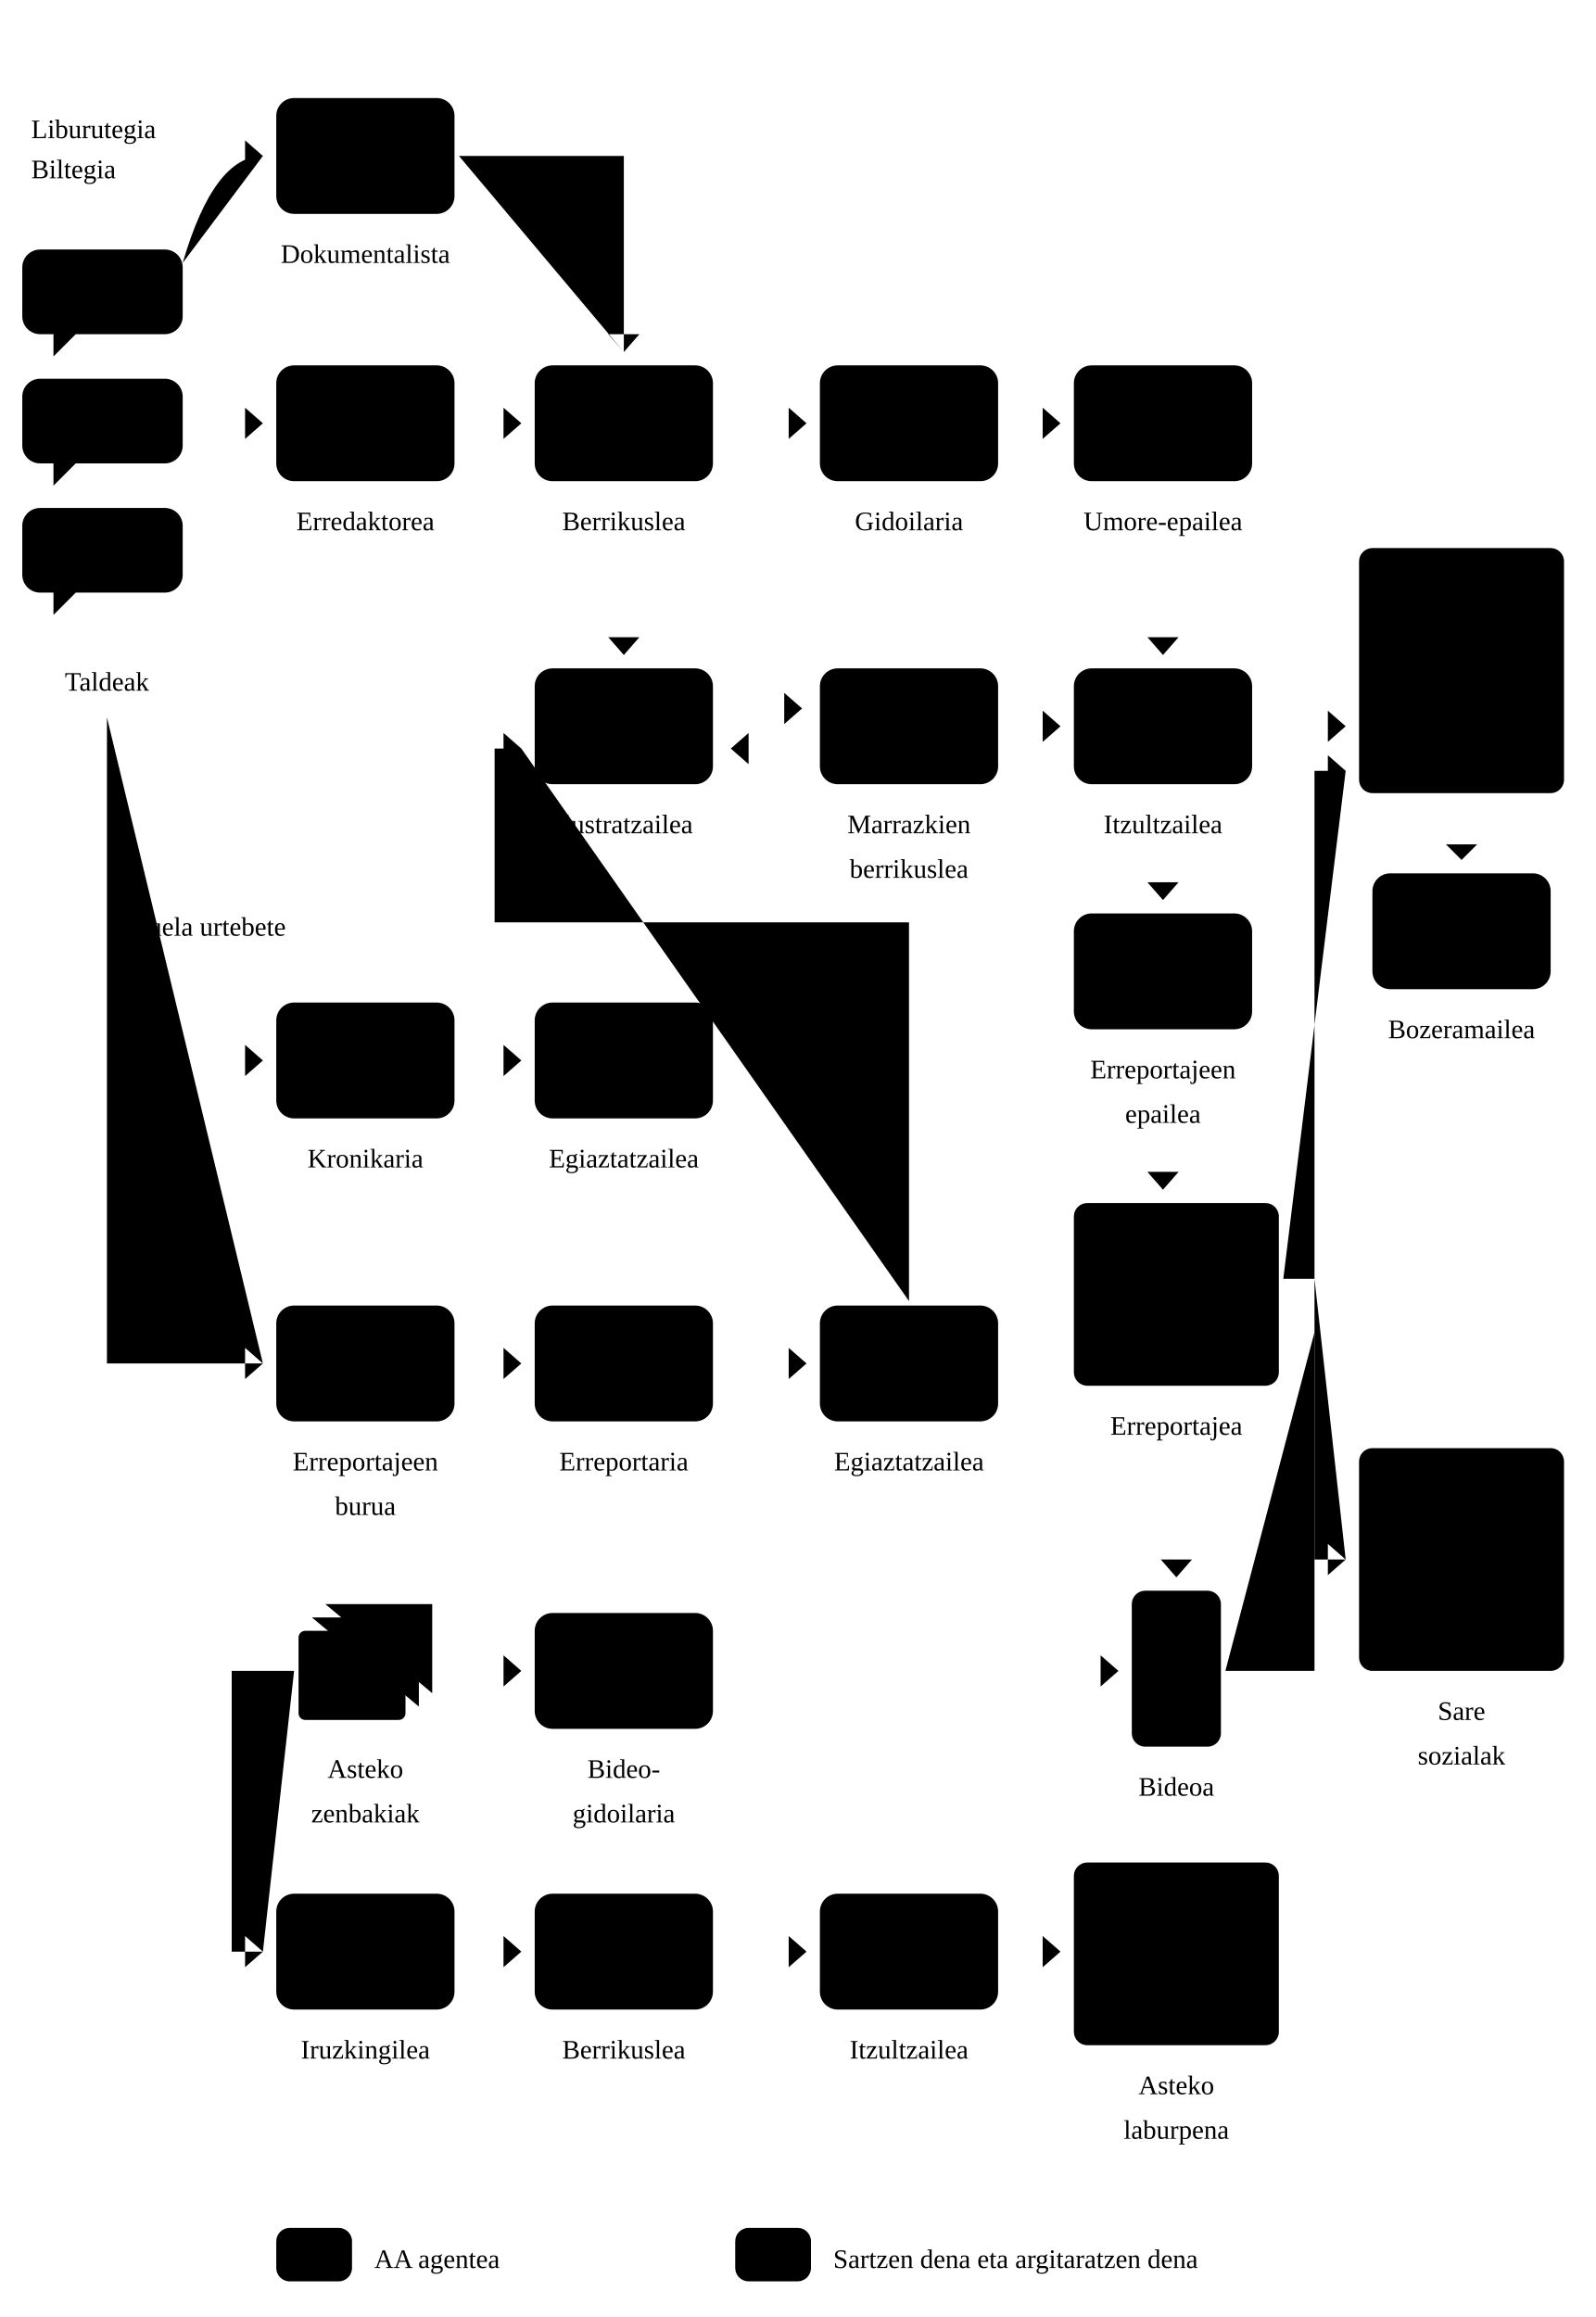
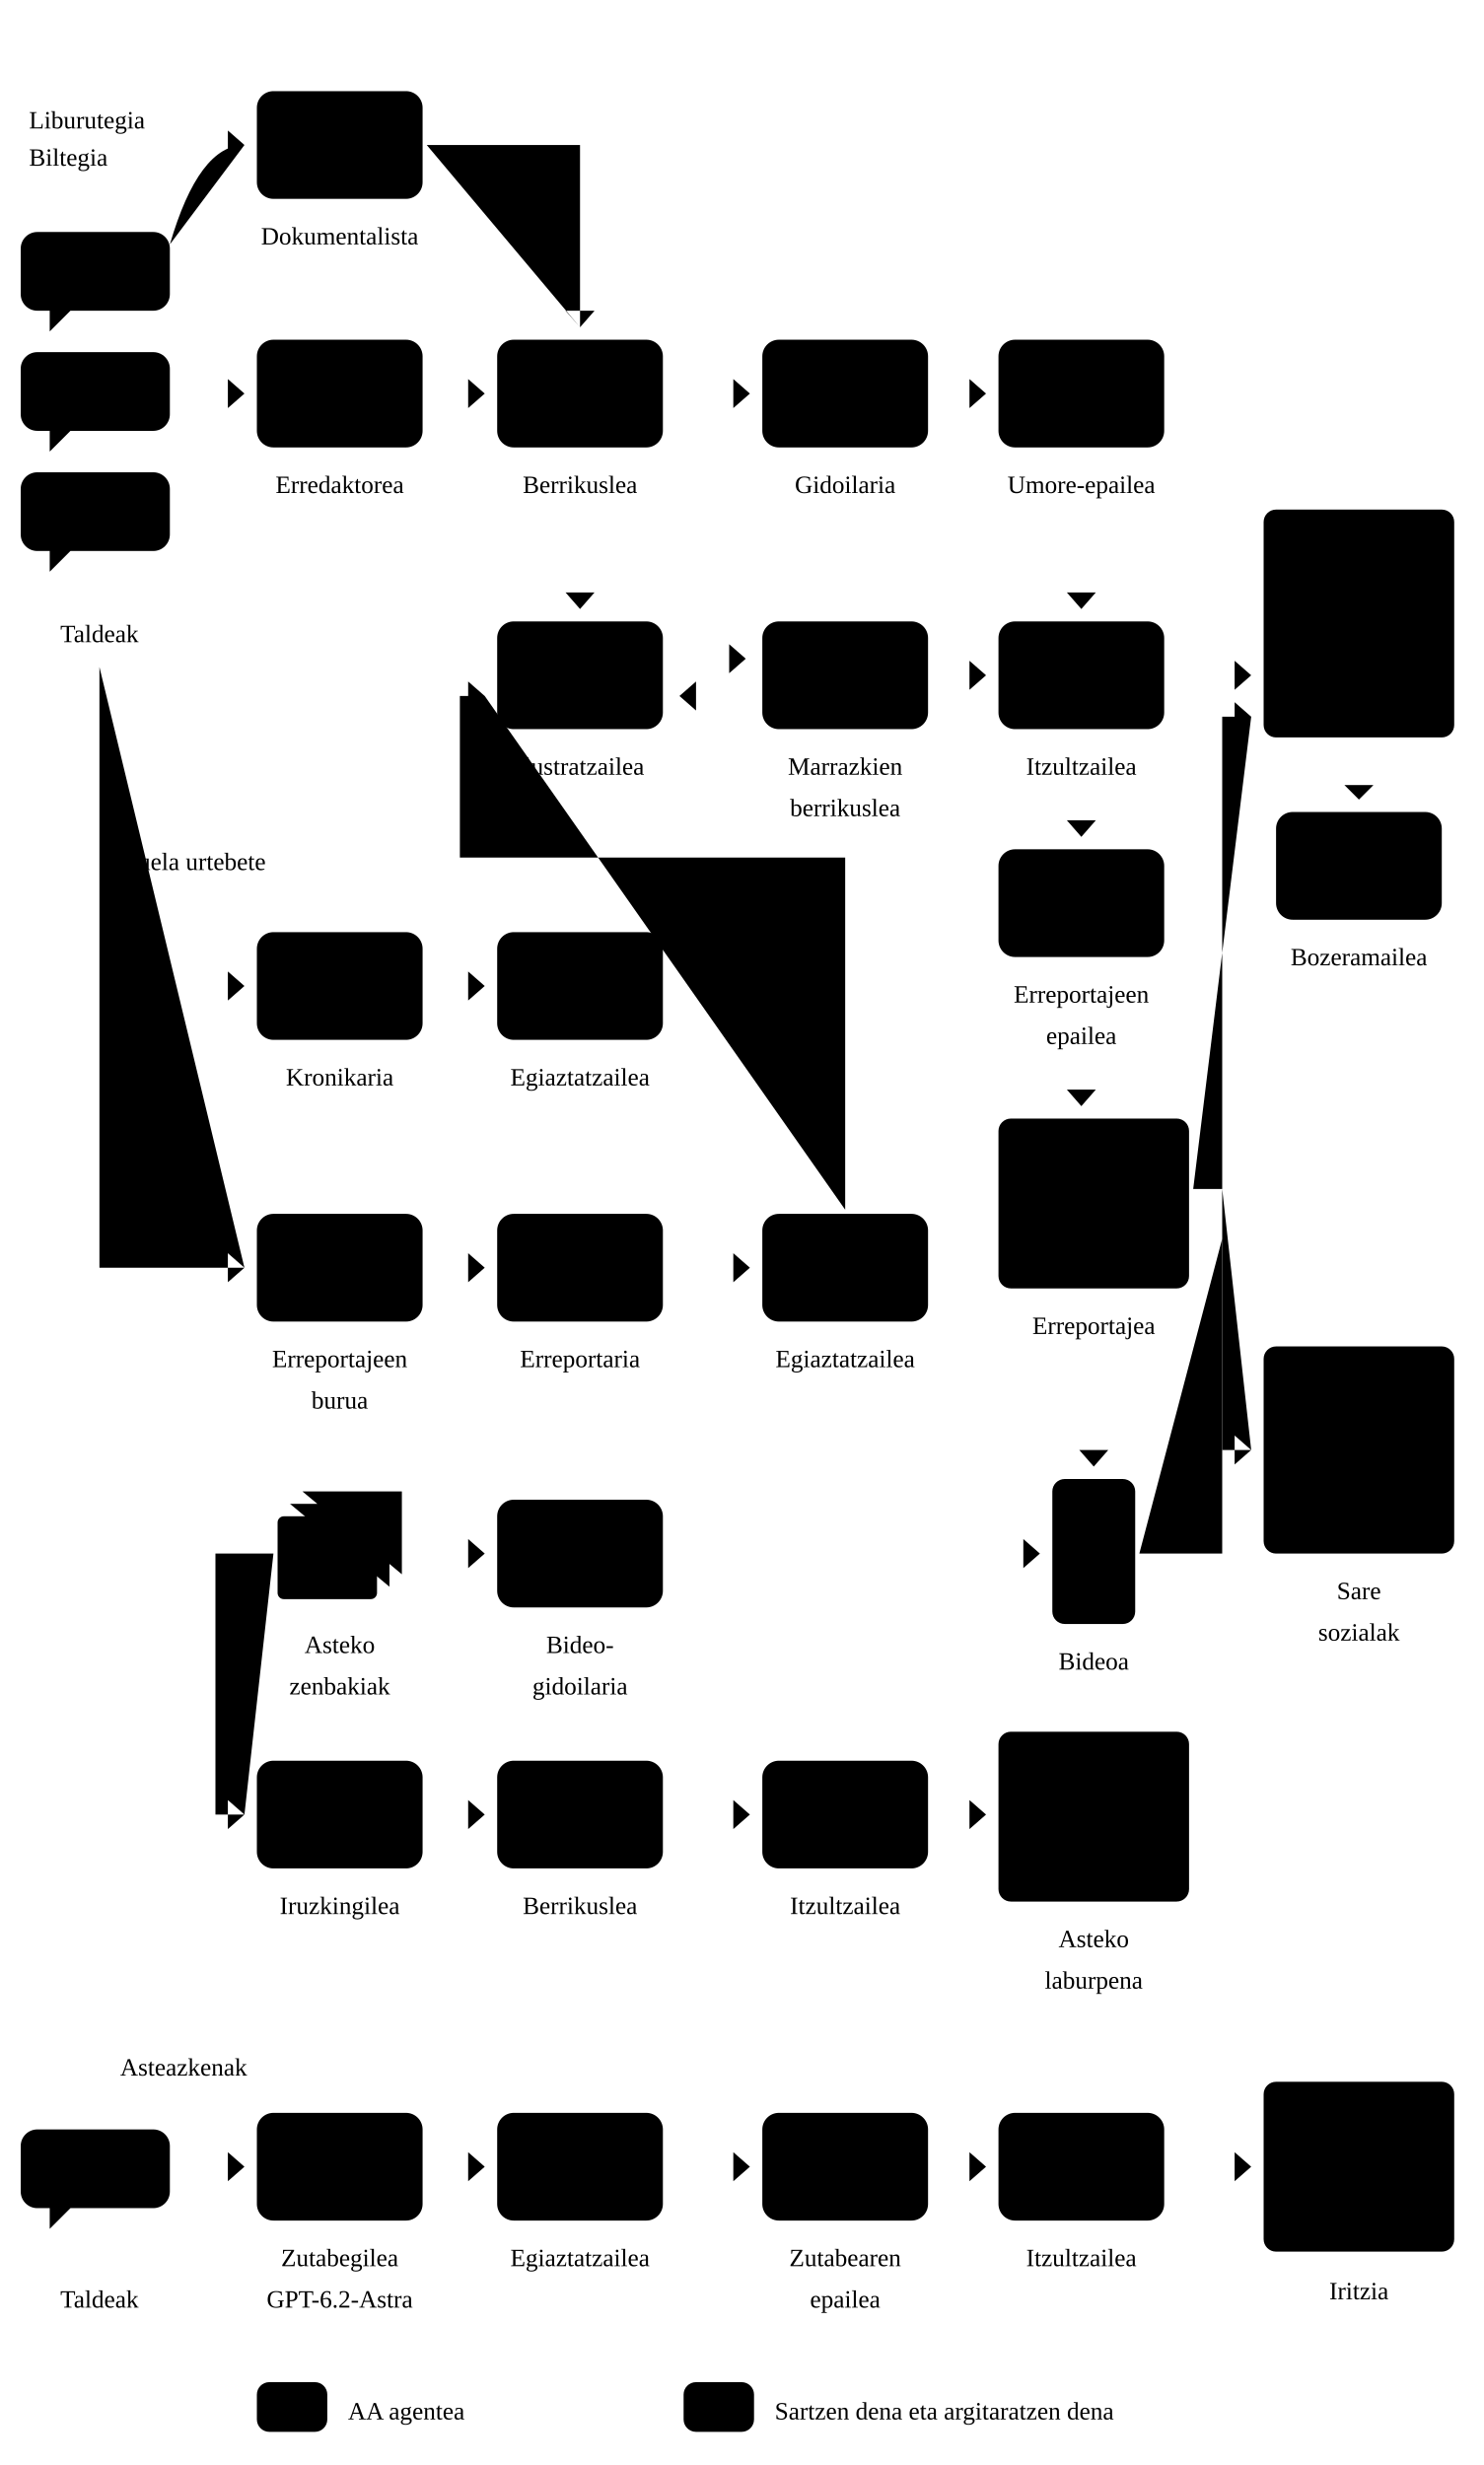
- <svg xmlns="http://www.w3.org/2000/svg" viewBox="0 0 716 1040">
+ <svg xmlns="http://www.w3.org/2000/svg" viewBox="0 0 716 1190">
  <path class="t" d="M18 112 h56 a8 8 0 0 1 8 8 v22 a8 8 0 0 1 -8 8 h-40 l-10 10 v-10 h-6 a8 8 0 0 1 -8 -8 v-22 a8 8 0 0 1 8 -8 z" />
  <path class="t" d="M18 170 h56 a8 8 0 0 1 8 8 v22 a8 8 0 0 1 -8 8 h-40 l-10 10 v-10 h-6 a8 8 0 0 1 -8 -8 v-22 a8 8 0 0 1 8 -8 z" />
  <path class="t" d="M18 228 h56 a8 8 0 0 1 8 8 v22 a8 8 0 0 1 -8 8 h-40 l-10 10 v-10 h-6 a8 8 0 0 1 -8 -8 v-22 a8 8 0 0 1 8 -8 z" />
  <path class="t" d="M30 126 h34 M30 136 h22 M30 184 h34 M30 194 h26 M30 242 h34 M30 252 h18" />
  <text class="lbl" x="48" y="310" text-anchor="middle">Taldeak</text>
  <text class="lbl" x="14" y="62">Liburutegia</text>
  <text class="lbl" x="14" y="80">Biltegia</text>
  <path class="t" d="M82 118 Q96 70 118 70 M110 63 L118 70 L110 77" />
  <rect class="t fa" x="124" y="44" width="80" height="52" rx="8" />
  <path class="t" d="M146 58 v28 M154 58 v28 M162 62 v24" />
  <path class="a" d="M170 60 l8 26" />
  <text class="lbl" x="164" y="118" text-anchor="middle">Dokumentalista</text>
  <path class="t" d="M206 70 H280 V158 M273 150 L280 158 L287 150" />
  <path class="t" d="M88 190 L118 190 M110 183 L118 190 L110 197" />
  <rect class="t fa" x="124" y="164" width="80" height="52" rx="8" />
  <path class="a" d="M146 198 L172 172 L180 180 L154 206 L144 208 Z M168 176 L176 184" />
  <text class="lbl" x="164" y="238" text-anchor="middle">Erredaktorea</text>
  <path class="t" d="M206 190 L234 190 M226 183 L234 190 L226 197" />
  <rect class="t fa" x="240" y="164" width="80" height="52" rx="8" />
  <path class="r" d="M260 190 L274 204 L300 176" />
  <text class="lbl" x="280" y="238" text-anchor="middle">Berrikuslea</text>
  <path class="t" d="M322 190 L362 190 M354 183 L362 190 L354 197" />
  <rect class="t fa" x="368" y="164" width="80" height="52" rx="8" />
  <path class="t" d="M392 178 h26 a5 5 0 0 1 5 5 v10 a5 5 0 0 1 -5 5 h-16 l-6 6 v-6 h-4 a5 5 0 0 1 -5 -5 v-10 a5 5 0 0 1 5 -5 z" />
  <path class="a" d="M395 186 h20 M395 192 h12" />
  <text class="lbl" x="408" y="238" text-anchor="middle">Gidoilaria</text>
  <path class="t" d="M450 190 L476 190 M468 183 L476 190 L468 197" />
  <rect class="t fa" x="482" y="164" width="80" height="52" rx="8" />
  <path class="a" d="M530 178.5 L521.5 170 L506 185.5 L514.5 194 Z" />
  <path class="t" d="M522.2 186.2 L536.4 200.4 M500 206 h24" />
  <text class="lbl" x="522" y="238" text-anchor="middle">Umore-epailea</text>
  <path class="t" d="M280 248 V294 M273 286 L280 294 L287 286" />
  <path class="t" d="M522 248 V294 M515 286 L522 294 L529 286" />
  <rect class="t fa" x="240" y="300" width="80" height="52" rx="8" />
  <path class="a" d="M258 340 Q268 316 282 328 T304 314" />
  <circle class="fz" cx="304" cy="314" r="4" />
  <text class="lbl" x="280" y="374" text-anchor="middle">Ilustratzailea</text>
  <path class="t" d="M324 318 L360 318 M352 311 L360 318 L352 325 M364 336 L328 336 M336 329 L328 336 L336 343" />
  <rect class="t fa" x="368" y="300" width="80" height="52" rx="8" />
  <path class="t" d="M386 326 Q408 306 430 326 Q408 346 386 326 Z" />
  <circle class="a" cx="408" cy="326" r="7" />
  <circle class="ft" cx="408" cy="326" r="3" />
  <text class="lbl" x="408" y="374" text-anchor="middle">Marrazkien</text>
  <text class="lbl" x="408" y="394" text-anchor="middle">berrikuslea</text>
  <path class="t" d="M450 326 L476 326 M468 319 L476 326 L468 333" />
  <rect class="t fa" x="482" y="300" width="80" height="52" rx="8" />
  <text class="ft" x="496" y="331" font-family="Newsreader, Georgia, serif" font-size="15" font-weight="700" text-anchor="middle">ES</text>
  <path class="a" d="M507 326 L517 326 M513 322 L517 326 L513 330" />
  <text class="ft" x="531" y="321" font-family="Newsreader, Georgia, serif" font-size="10.5" font-weight="700" text-anchor="middle">CA</text>
  <text class="ft" x="551" y="321" font-family="Newsreader, Georgia, serif" font-size="10.5" font-weight="700" text-anchor="middle">GL</text>
  <text class="ft" x="531" y="337" font-family="Newsreader, Georgia, serif" font-size="10.5" font-weight="700" text-anchor="middle">EU</text>
  <text class="ft" x="551" y="337" font-family="Newsreader, Georgia, serif" font-size="10.5" font-weight="700" text-anchor="middle">EN</text>
  <text class="lbl" x="522" y="374" text-anchor="middle">Itzultzailea</text>
  <path class="t" d="M564 326 L604 326 M596 319 L604 326 L596 333" />
  <rect class="t" x="610" y="246" width="92" height="110" rx="6" />
  <path class="t" d="M622 266 h68 M622 274 h68" />
  <path class="t" d="M622 290 h30 M622 300 h30 M622 310 h30 M622 320 h30 M660 290 h30 v34 h-30 z" />
  <text class="lbl" x="656" y="346" text-anchor="middle">7:00</text>
  <path class="t" d="M656 358 L656 386 M649 379 L656 386 L663 379" />
  <rect class="t fa" x="616" y="392" width="80" height="52" rx="8" />
  <path class="a" d="M640.5 414.5 L667.5 407 L667.5 425 L640.5 419 Z M653.4 423.2 a4.5 4.5 0 1 1 -8.7 -2.4" />
  <text class="lbl" x="656" y="466" text-anchor="middle">Bozeramailea</text>
  <text class="lbl" x="58" y="420">Duela urtebete</text>
  <path class="t" d="M48 322 V612 H118 M110 605 L118 612 L110 619 M48 476 H118 M110 469 L118 476 L110 483" />
  <rect class="t fa" x="124" y="450" width="80" height="52" rx="8" />
  <path class="t" d="M150 476 A14 14 0 1 0 164 462 A15.2 15.2 0 0 0 153.5 466.3 L150 469.8 M150 462 V469.8 H157.8" />
  <path class="a" d="M164 468.2 V476 L170.2 479.1" />
  <text class="lbl" x="164" y="524" text-anchor="middle">Kronikaria</text>
  <path class="t" d="M206 476 L234 476 M226 469 L234 476 L226 483" />
  <rect class="t fa" x="240" y="450" width="80" height="52" rx="8" />
  <path class="t" d="M256 464 h20 M256 474 h20 M256 484 h14" />
  <path class="a" d="M282 478 L290 486 L306 466" />
  <text class="lbl" x="280" y="524" text-anchor="middle">Egiaztatzailea</text>
  <path class="t" d="M322 476 H408" />
  <text class="lbl" x="58" y="556">Igandeak</text>
  <g transform="translate(0 136)">
    <rect class="t fa" x="124" y="450" width="80" height="52" rx="8" />
    <circle class="t" cx="164" cy="476" r="14" />
    <circle class="ft" cx="164" cy="476" r="4" />
    <text class="lbl" x="164" y="524" text-anchor="middle">Erreportajeen</text>
    <text class="lbl" x="164" y="544" text-anchor="middle">burua</text>
    <path class="t" d="M206 476 L234 476 M226 469 L234 476 L226 483" />
    <rect class="t fa" x="240" y="450" width="80" height="52" rx="8" />
    <circle class="t" cx="274" cy="472" r="10" />
    <path class="a" d="M281 479 L294 492" />
    <text class="lbl" x="280" y="524" text-anchor="middle">Erreportaria</text>
    <path class="t" d="M322 476 L362 476 M354 469 L362 476 L354 483" />
    <rect class="t fa" x="368" y="450" width="80" height="52" rx="8" />
    <path class="t" d="M384 464 h20 M384 474 h20 M384 484 h14" />
    <path class="a" d="M410 478 L418 486 L434 466" />
    <text class="lbl" x="408" y="524" text-anchor="middle">Egiaztatzailea</text>
  </g>
  <path class="t" d="M408 584 V414 H222 V336 H234 M226 329 L234 336 L226 343" />
  <path class="t" d="M522 382 V404 M515 396 L522 404 L529 396" />
  <rect class="t fa" x="482" y="410" width="80" height="52" rx="8" />
  <path class="t" d="M522 422 V452 M512 452 H532 M502 427 H542" />
  <path class="a" d="M502 427 L496 441 M502 427 L508 441 M542 427 L536 441 M542 427 L548 441 M495 441 h14 a7 5 0 0 1 -14 0 z M535 441 h14 a7 5 0 0 1 -14 0 z" />
  <text class="lbl" x="522" y="484" text-anchor="middle">Erreportajeen</text>
  <text class="lbl" x="522" y="504" text-anchor="middle">epailea</text>
  <path class="t" d="M522 512 V534 M515 526 L522 534 L529 526" />
  <g transform="translate(0 104)">
    <rect class="t" x="482" y="436" width="92" height="82" rx="6" />
    <path class="t" d="M494 452 h68 M494 460 h68 M494 474 h68 M494 484 h68 M494 494 h68 M494 504 h40" />
    <text class="lbl" x="528" y="540" text-anchor="middle">Erreportajea</text>
  </g>
  <path class="t" d="M576 574 H590 V346 H604 M596 339 L604 346 L596 353" />
  <path class="t" d="M528 654 V708 M521 700 L528 708 L535 700" />
  <path class="t" d="M590 574 V700 H604 M596 693 L604 700 L596 707" />
  <rect class="t" x="610" y="650" width="92" height="100" rx="6" />
  <path class="t" d="M650 681 L662 674 M650 691 L662 698" />
  <circle class="a" cx="667" cy="671" r="6" />
  <circle class="a" cx="645" cy="686" r="6" />
  <circle class="a" cx="667" cy="701" r="6" />
  <text class="lbl" x="656" y="736" text-anchor="middle">Ig. 9:00</text>
  <text class="lbl" x="656" y="772" text-anchor="middle">Sare</text>
  <text class="lbl" x="656" y="792" text-anchor="middle">sozialak</text>
  <g transform="translate(0 152)">
    <path class="t" d="M146 568 h48 v40 M140 574 h48 v40" />
    <rect class="t" x="134" y="580" width="48" height="40" rx="3" />
    <path class="t" d="M141 591 h34 M141 600 h34 M141 609 h22" />
    <text class="lbl" x="164" y="646" text-anchor="middle">Asteko</text>
    <text class="lbl" x="164" y="666" text-anchor="middle">zenbakiak</text>
    <path class="t" d="M206 598 L234 598 M226 591 L234 598 L226 605" />
    <rect class="t fa" x="240" y="572" width="80" height="52" rx="8" />
    <rect class="t" x="262" y="594" width="36" height="20" rx="2" />
    <path class="a" d="M262 590 L294 581 L296 587 L264 596 Z" />
    <text class="lbl" x="280" y="646" text-anchor="middle">Bideo-</text>
    <text class="lbl" x="280" y="666" text-anchor="middle">gidoilaria</text>
    <path class="t" d="M322 598 L502 598 M494 591 L502 598 L494 605" />
    <rect class="t" x="508" y="562" width="40" height="70" rx="6" />
    <path class="t" d="M522 586 L539 597 L522 608 Z" />
    <text class="lbl" x="528" y="654" text-anchor="middle">Bideoa</text>
    <path class="t" d="M550 598 H590 V446" />
  </g>
  <path class="t" d="M132 750 H104 V876 H118 M110 869 L118 876 L110 883" />
  <rect class="t fa" x="124" y="850" width="80" height="52" rx="8" />
  <path class="a" d="M164.0 860.0 L168.1 870.3 L179.2 871.1 L170.7 878.2 L173.4 888.9 L164.0 883.0 L154.6 888.9 L157.3 878.2 L148.8 871.1 L159.9 870.3 Z" />
  <text class="lbl" x="164" y="924" text-anchor="middle">Iruzkingilea</text>
  <path class="t" d="M206 876 L234 876 M226 869 L234 876 L226 883" />
  <rect class="t fa" x="240" y="850" width="80" height="52" rx="8" />
  <path class="r" d="M260 876 L274 890 L300 862" />
  <text class="lbl" x="280" y="924" text-anchor="middle">Berrikuslea</text>
  <path class="t" d="M322 876 L362 876 M354 869 L362 876 L354 883" />
  <rect class="t fa" x="368" y="850" width="80" height="52" rx="8" />
  <text class="ft" x="382" y="881" font-family="Newsreader, Georgia, serif" font-size="15" font-weight="700" text-anchor="middle">ES</text>
  <path class="a" d="M393 876 L403 876 M399 872 L403 876 L399 880" />
  <text class="ft" x="417" y="871" font-family="Newsreader, Georgia, serif" font-size="10.5" font-weight="700" text-anchor="middle">CA</text>
  <text class="ft" x="437" y="871" font-family="Newsreader, Georgia, serif" font-size="10.5" font-weight="700" text-anchor="middle">GL</text>
  <text class="ft" x="417" y="887" font-family="Newsreader, Georgia, serif" font-size="10.5" font-weight="700" text-anchor="middle">EU</text>
  <text class="ft" x="437" y="887" font-family="Newsreader, Georgia, serif" font-size="10.5" font-weight="700" text-anchor="middle">EN</text>
  <text class="lbl" x="408" y="924" text-anchor="middle">Itzultzailea</text>
  <path class="t" d="M450 876 L476 876 M468 869 L476 876 L468 883" />
  <rect class="t" x="482" y="836" width="92" height="82" rx="6" />
  <path class="t" d="M494 852 h68 M494 860 h68 M494 874 h30 M494 884 h30 M494 894 h30 M494 904 h30 M532 874 h30 v30 h-30 z" />
  <text class="lbl" x="528" y="940" text-anchor="middle">Asteko</text>
  <text class="lbl" x="528" y="960" text-anchor="middle">laburpena</text>
-   <g transform="translate(0 296)">
+   <text class="lbl" x="58" y="1002">Asteazkenak</text>
+   <g transform="translate(0 916)">
+     <path class="t" d="M18 112 h56 a8 8 0 0 1 8 8 v22 a8 8 0 0 1 -8 8 h-40 l-10 10 v-10 h-6 a8 8 0 0 1 -8 -8 v-22 a8 8 0 0 1 8 -8 z" />
+   </g>
+   <text class="lbl" x="48" y="1114" text-anchor="middle">Taldeak</text>
+   <path class="t" d="M86 1046 L118 1046 M110 1039 L118 1046 L110 1053" />
+   <rect class="t fa" x="124" y="1020" width="80" height="52" rx="8" />
+   <circle class="a" cx="155" cy="1041" r="6" />
+   <path class="a" d="M161 1041 q0 11 -9 15" />
+   <circle class="a" cx="174" cy="1041" r="6" />
+   <path class="a" d="M180 1041 q0 11 -9 15" />
+   <text class="lbl" x="164" y="1094" text-anchor="middle">Zutabegilea</text>
+   <text class="lbl" x="164" y="1114" text-anchor="middle">GPT-6.2-Astra</text>
+   <path class="t" d="M206 1046 L234 1046 M226 1039 L234 1046 L226 1053" />
+   <rect class="t fa" x="240" y="1020" width="80" height="52" rx="8" />
+   <path class="t" d="M256 1034 h20 M256 1044 h20 M256 1054 h14" />
+   <path class="a" d="M282 1048 L290 1056 L306 1036" />
+   <text class="lbl" x="280" y="1094" text-anchor="middle">Egiaztatzailea</text>
+   <path class="t" d="M322 1046 L362 1046 M354 1039 L362 1046 L354 1053" />
+   <g transform="translate(-114 610)">
+     <rect class="t fa" x="482" y="410" width="80" height="52" rx="8" />
+     <path class="t" d="M522 422 V452 M512 452 H532 M502 427 H542" />
+     <path class="a" d="M502 427 L496 441 M502 427 L508 441 M542 427 L536 441 M542 427 L548 441 M495 441 h14 a7 5 0 0 1 -14 0 z M535 441 h14 a7 5 0 0 1 -14 0 z" />
+   </g>
+   <text class="lbl" x="408" y="1094" text-anchor="middle">Zutabearen</text>
+   <text class="lbl" x="408" y="1114" text-anchor="middle">epailea</text>
+   <path class="t" d="M450 1046 L476 1046 M468 1039 L476 1046 L468 1053" />
+   <rect class="t fa" x="482" y="1020" width="80" height="52" rx="8" />
+   <text class="ft" x="496" y="1051" font-family="Newsreader, Georgia, serif" font-size="15" font-weight="700" text-anchor="middle">ES</text>
+   <path class="a" d="M507 1046 L517 1046 M513 1042 L517 1046 L513 1050" />
+   <text class="ft" x="531" y="1041" font-family="Newsreader, Georgia, serif" font-size="10.5" font-weight="700" text-anchor="middle">CA</text>
+   <text class="ft" x="551" y="1041" font-family="Newsreader, Georgia, serif" font-size="10.5" font-weight="700" text-anchor="middle">GL</text>
+   <text class="ft" x="531" y="1057" font-family="Newsreader, Georgia, serif" font-size="10.5" font-weight="700" text-anchor="middle">EU</text>
+   <text class="ft" x="551" y="1057" font-family="Newsreader, Georgia, serif" font-size="10.5" font-weight="700" text-anchor="middle">EN</text>
+   <text class="lbl" x="522" y="1094" text-anchor="middle">Itzultzailea</text>
+   <path class="t" d="M564 1046 L604 1046 M596 1039 L604 1046 L596 1053" />
+   <rect class="t" x="610" y="1005" width="92" height="82" rx="6" />
+   <circle class="a" cx="630" cy="1024" r="5" />
+   <path class="a" d="M635 1024 q0 9 -8 12" />
+   <circle class="a" cx="646" cy="1024" r="5" />
+   <path class="a" d="M651 1024 q0 9 -8 12" />
+   <path class="t" d="M622 1048 h68 M622 1058 h68 M622 1068 h68 M622 1078 h40" />
+   <text class="lbl" x="656" y="1110" text-anchor="middle">Iritzia</text>
+   <g transform="translate(0 446)">
    <path class="t" d="M14 690 H702" />
    <rect class="t fa" x="124" y="704" width="34" height="24" rx="6" />
    <text class="lbl" x="168" y="722">AA agentea</text>
    <rect class="t" x="330" y="704" width="34" height="24" rx="6" />
    <text class="lbl" x="374" y="722">Sartzen dena eta argitaratzen dena</text>
  </g>
</svg>
